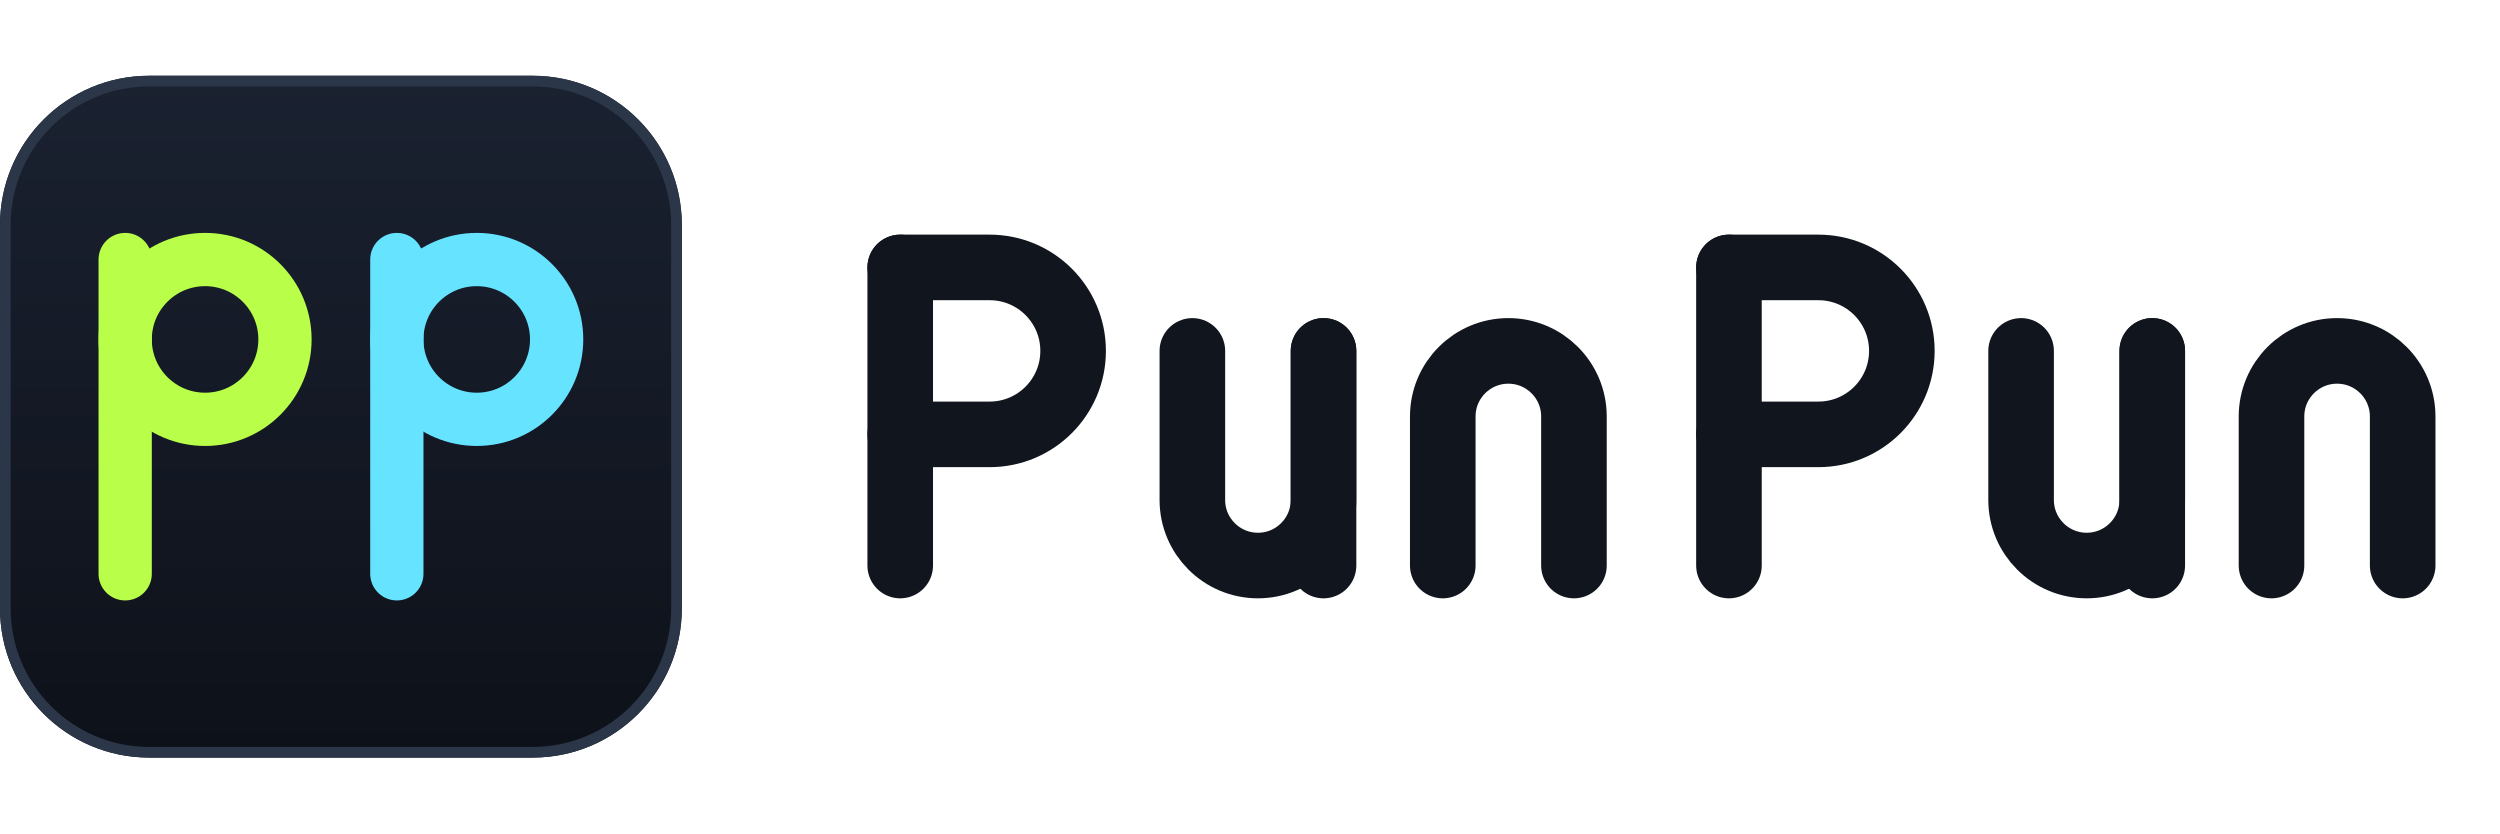
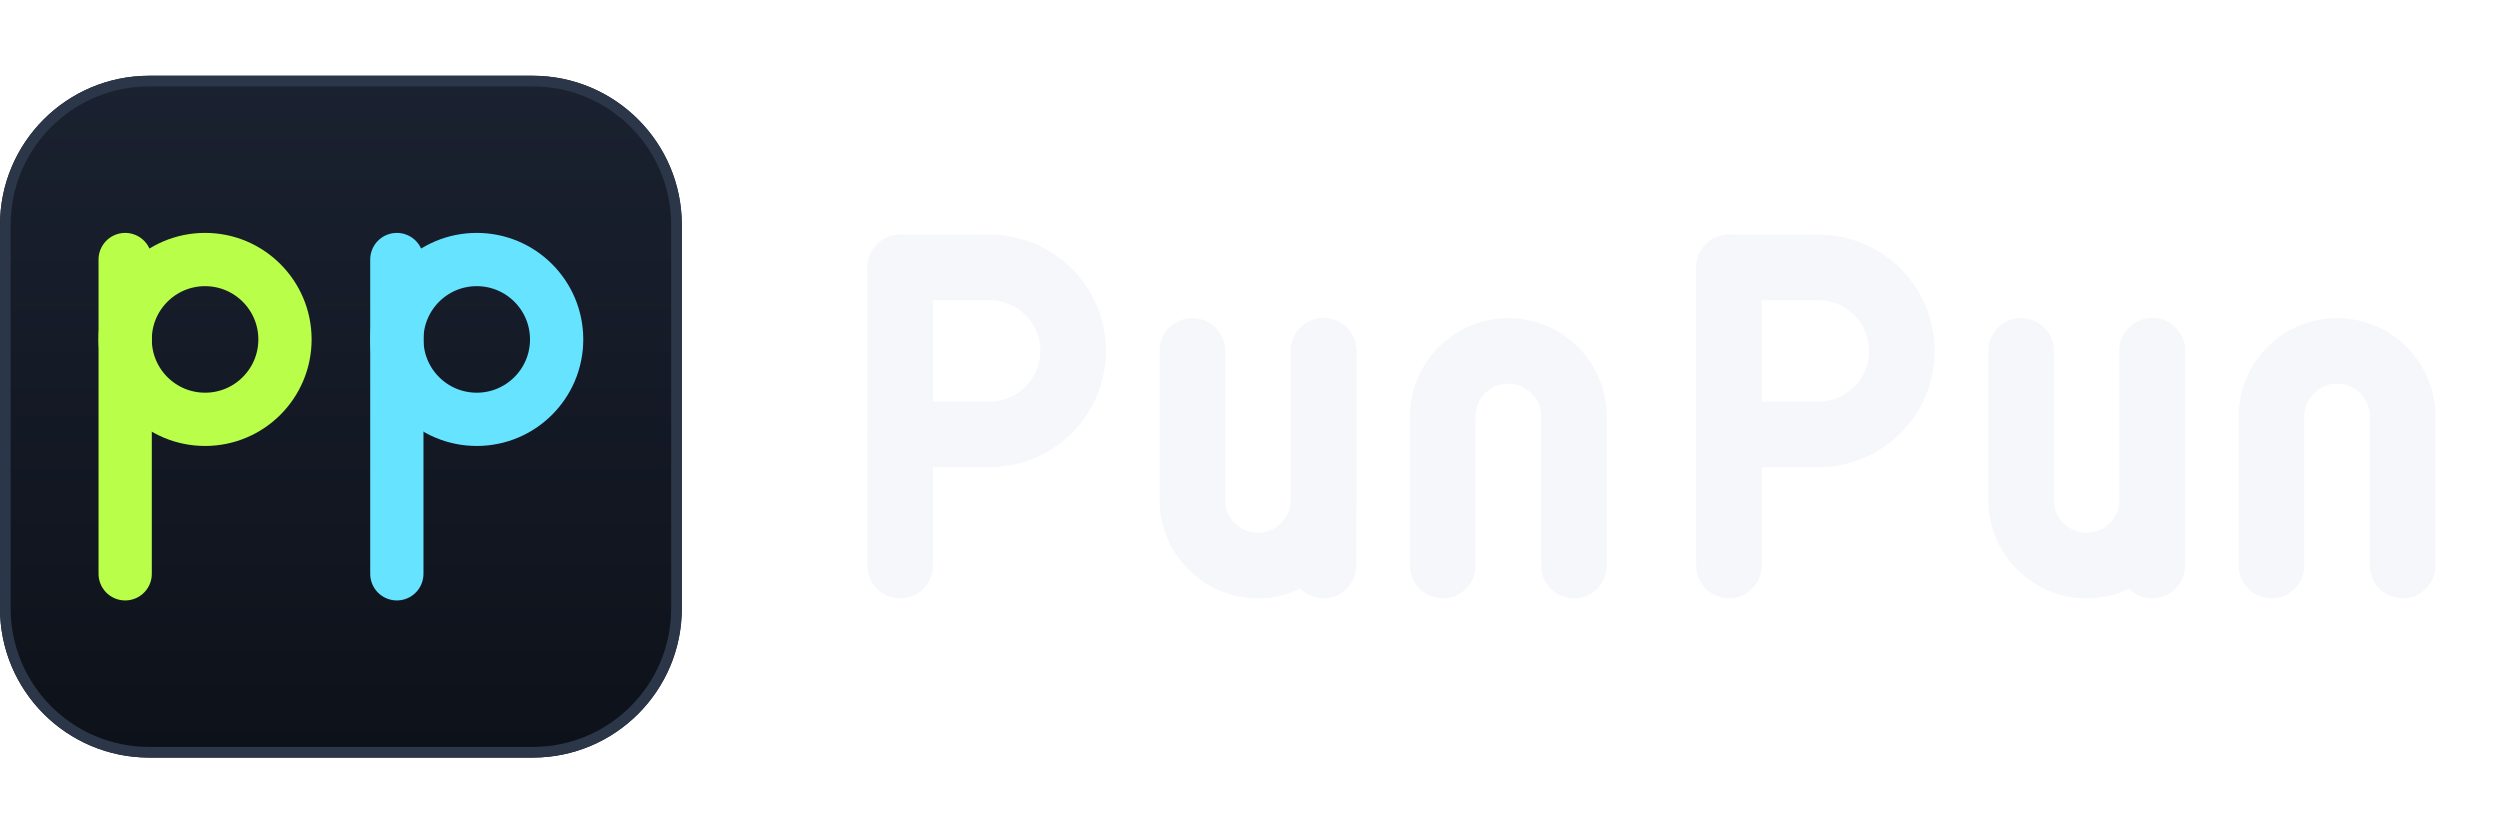
<svg xmlns="http://www.w3.org/2000/svg" viewBox="0 0 660 220" width="660" height="220" role="img" aria-label="PunPun programming language">
-   <style>
-     .wm { stroke: #11151e; }
-     @media (prefers-color-scheme: dark) { .wm { stroke: #f6f7fa; } }
-   </style>
  <defs>
    <linearGradient id="ppTile" x1="0" y1="0" x2="0" y2="1">
      <stop offset="0" stop-color="#1a2130" />
      <stop offset="1" stop-color="#0d1119" />
    </linearGradient>
  </defs>
  <g transform="translate(0 20) scale(0.3515625)">
    <rect x="0" y="0" width="512" height="512" rx="112" fill="url(#ppTile)" />
    <rect x="4" y="4" width="504" height="504" rx="108" fill="none" stroke="#2b3648" stroke-width="8" />
    <g fill="none" stroke-linecap="round" stroke-linejoin="round" stroke-width="40">
      <g stroke="#b9ff4a">
        <path d="M94 138 V374" />
        <circle cx="154" cy="198" r="60" />
      </g>
      <g stroke="#66e3ff">
        <path d="M298 138 V374" />
        <circle cx="358" cy="198" r="60" />
      </g>
    </g>
  </g>
-   <g class="wm" transform="translate(229 70.6) scale(0.787)" fill="none" stroke-width="22" stroke-linecap="round" stroke-linejoin="round">
+   <g stroke="#f6f7fa" transform="translate(229 70.6) scale(0.787)" fill="none" stroke-width="22" stroke-linecap="round" stroke-linejoin="round">
    <path d="M11 0 V100" />
    <path d="M11 0 H41 A28 28 0 0 1 41 56 H11" />
    <path d="M109 28 V78 A22 22 0 0 0 153 78 V28" />
    <path d="M153 28 V100" />
    <path d="M193 100 V50 A22 22 0 0 1 237 50 V100" />
    <path d="M289 0 V100" />
    <path d="M289 0 H319 A28 28 0 0 1 319 56 H289" />
    <path d="M387 28 V78 A22 22 0 0 0 431 78 V28" />
    <path d="M431 28 V100" />
    <path d="M471 100 V50 A22 22 0 0 1 515 50 V100" />
  </g>
</svg>
